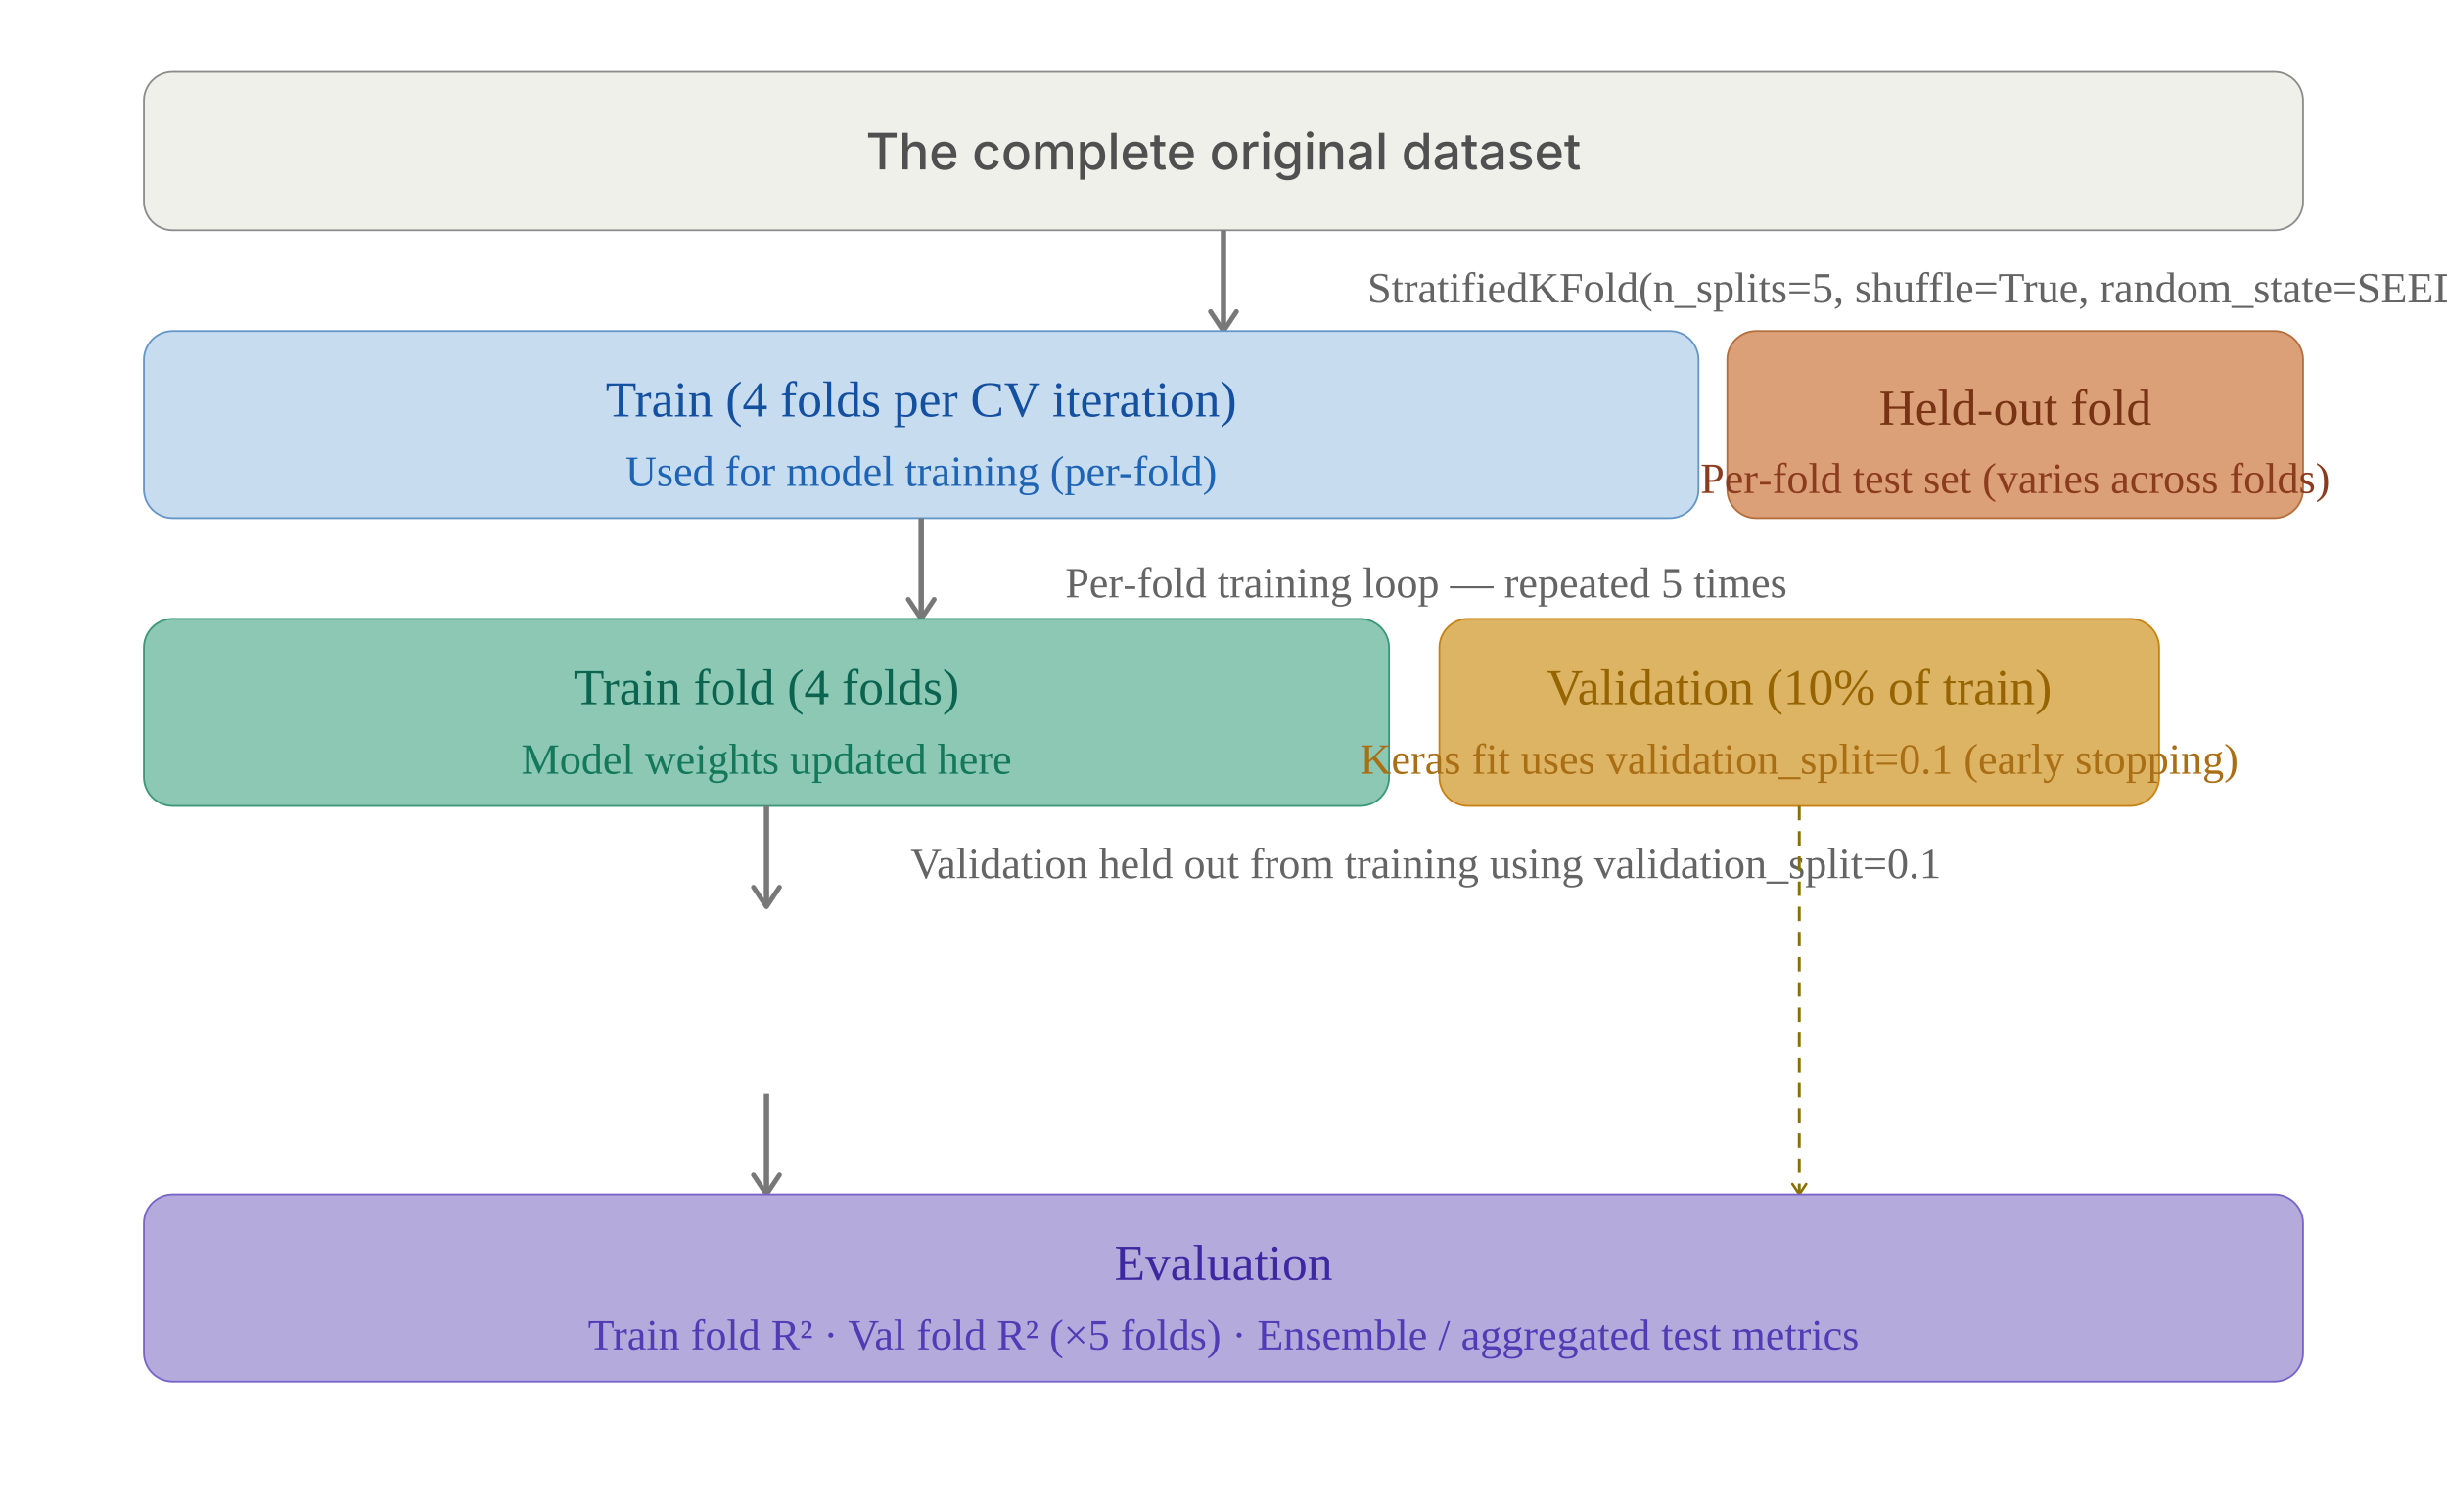
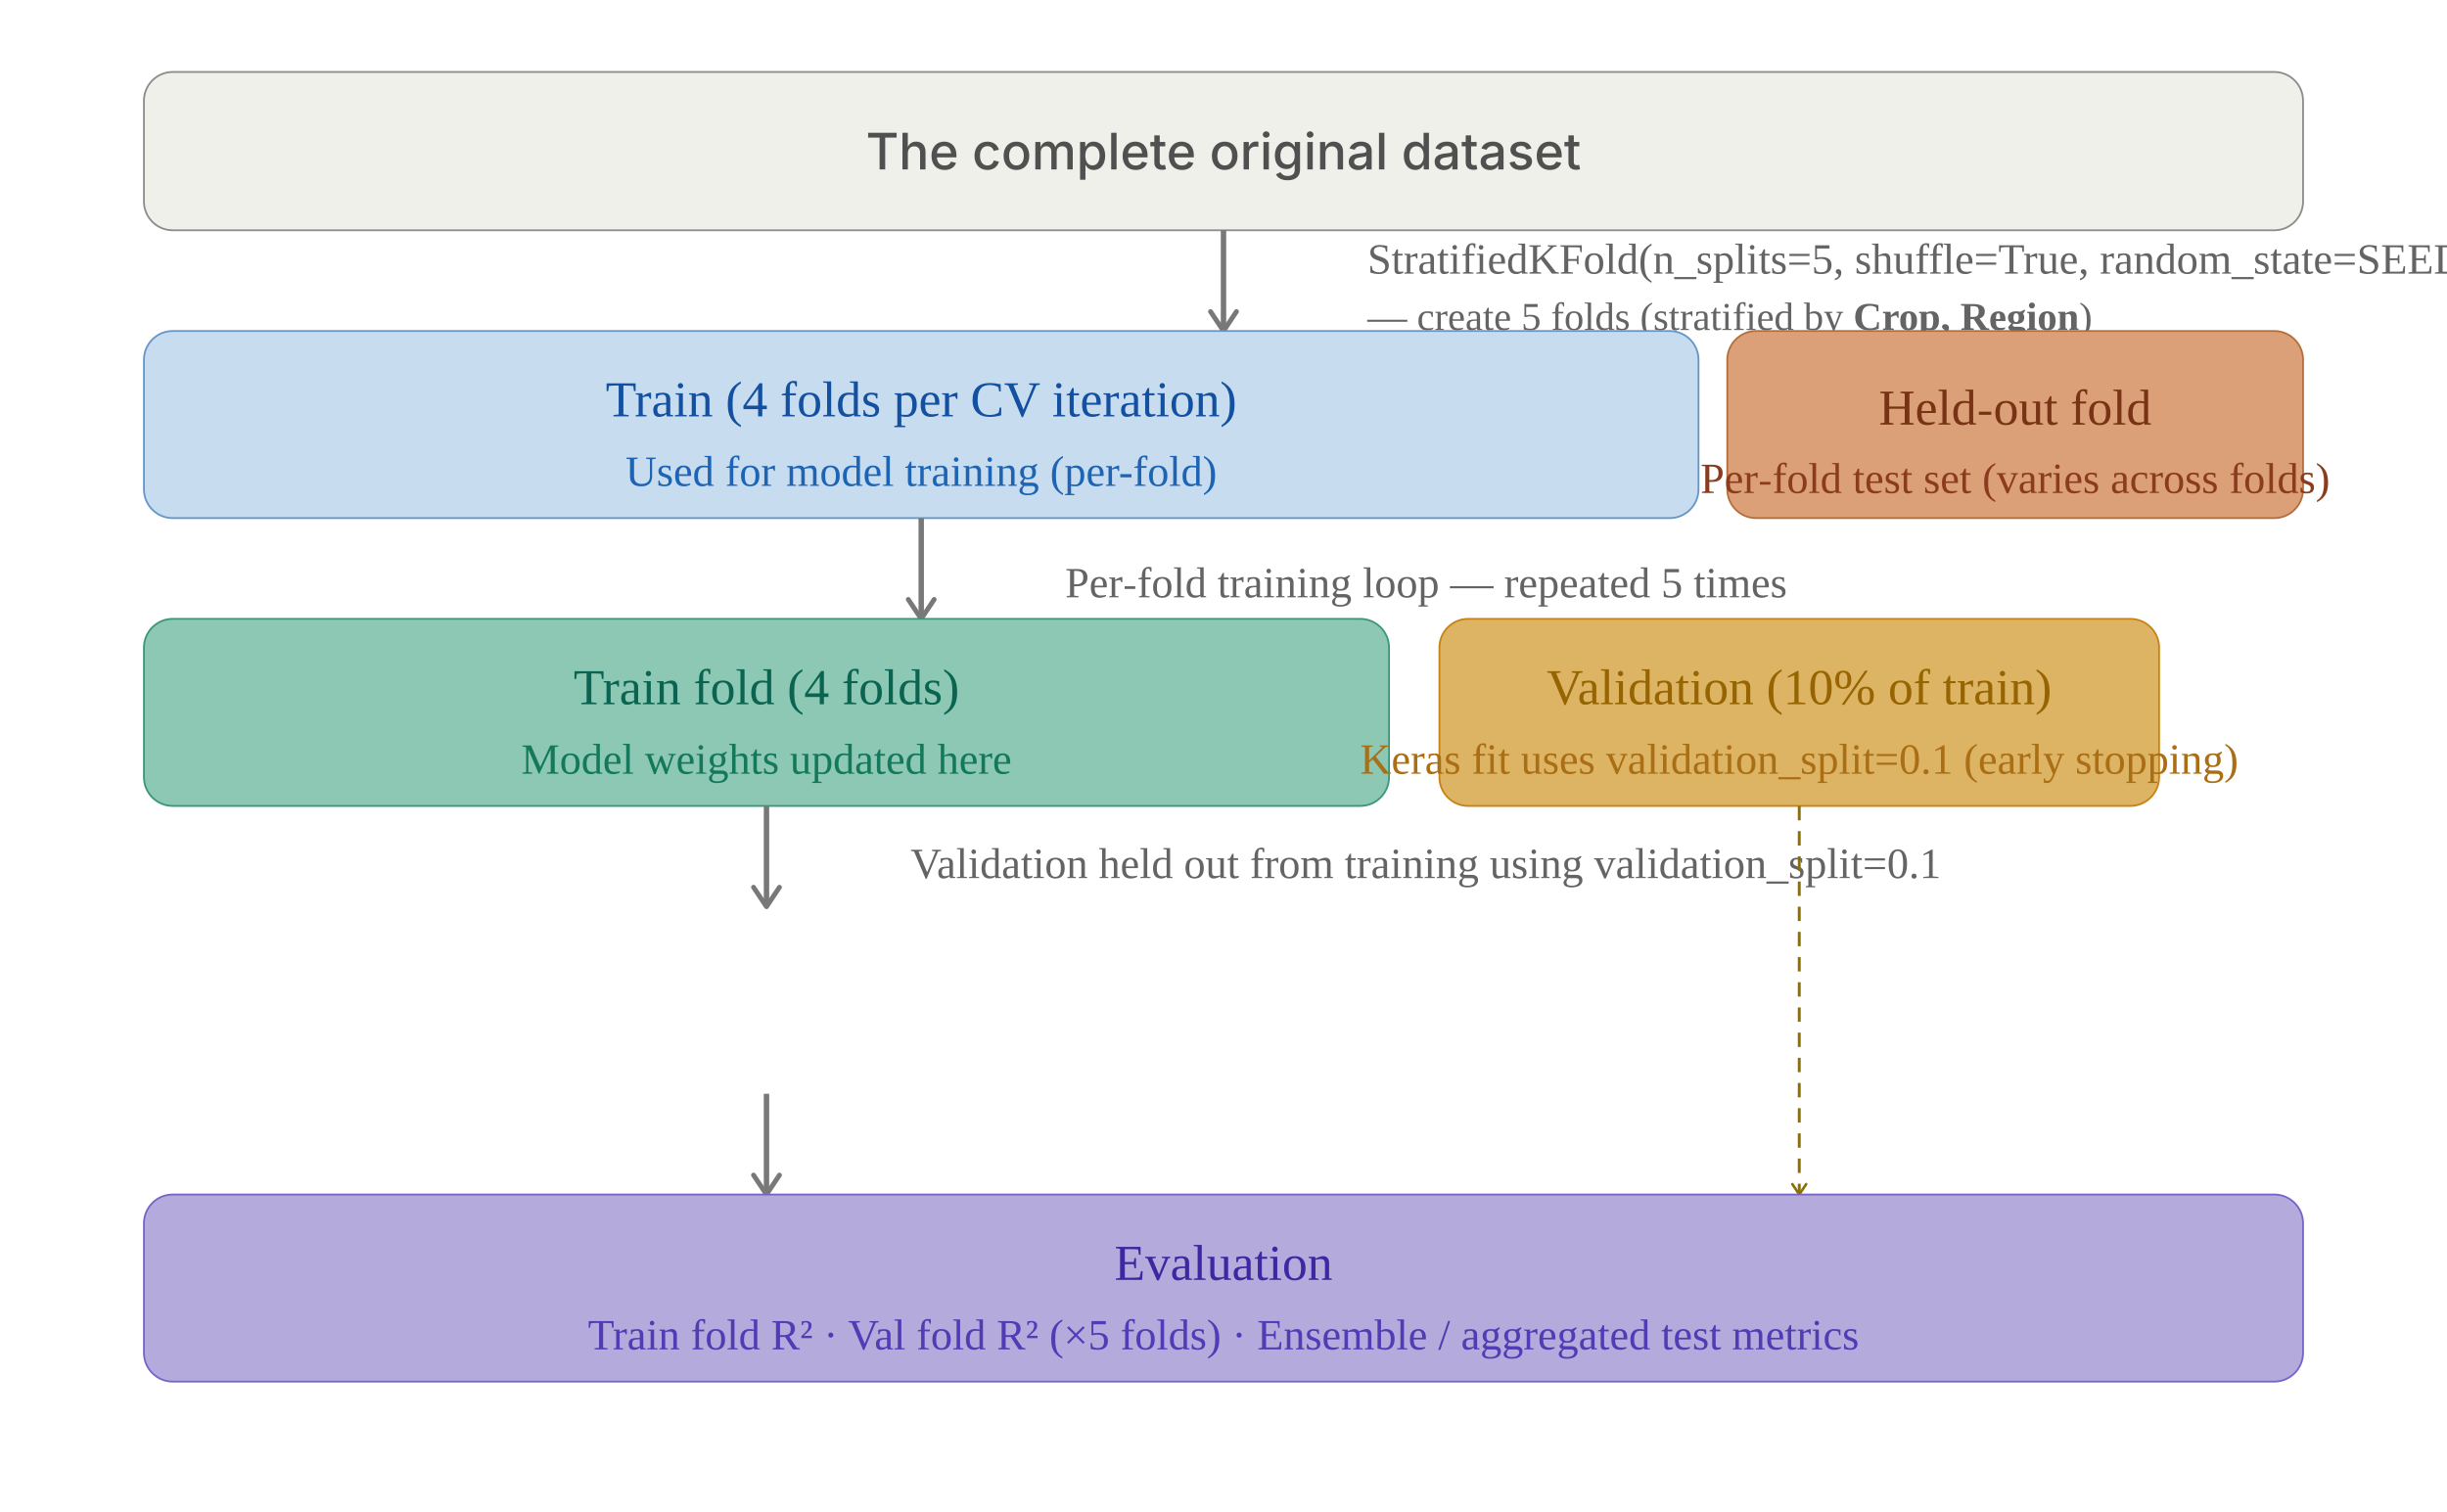
<svg xmlns="http://www.w3.org/2000/svg" width="100%" viewBox="0 0 680 420">
  <defs>
    <marker id="arrow" viewBox="0 0 10 10" refX="8" refY="5" markerWidth="6" markerHeight="6" orient="auto-start-reverse">
      <path d="M2 1L8 5L2 9" fill="none" stroke="context-stroke" stroke-width="1.5" stroke-linecap="round" stroke-linejoin="round" />
    </marker>
  </defs>
  <g style="fill:rgb(0, 0, 0);stroke:none;color:rgb(251, 251, 254);stroke-width:1px;stroke-linecap:butt;stroke-linejoin:miter;opacity:1;font-family:&quot;Anthropic Sans&quot;, -apple-system, BlinkMacSystemFont, &quot;Segoe UI&quot;, sans-serif;font-size:16px;font-weight:400;text-anchor:start;dominant-baseline:auto">
    <rect x="40" y="20" width="600" height="44" rx="8" stroke-width="0.5" style="fill:rgb(240, 240, 235);stroke:rgb(140, 140, 140);color:rgb(251, 251, 254);stroke-width:0.5px;stroke-linecap:butt;stroke-linejoin:miter;opacity:1;" />
    <text x="340" y="42" text-anchor="middle" dominant-baseline="central" style="fill:rgb(80, 80, 80);font-size:14px;font-weight:500;text-anchor:middle;">The complete original dataset</text>
  </g>
  <line x1="340" y1="64" x2="340" y2="92" marker-end="url(#arrow)" style="fill:none;stroke:rgb(120, 120, 120);stroke-width:1.5px;" />
-   <text x="380" y="80" dominant-baseline="central" style="fill:rgb(100, 100, 100);font-size:12px;">StratifiedKFold(n_splits=5, shuffle=True, random_state=SEED) — create 5 folds</text>
+   <text x="380" y="72" dominant-baseline="central" style="fill:rgb(100, 100, 100);font-size:12px;">StratifiedKFold(n_splits=5, shuffle=True, random_state=SEED)</text>
+   <text x="380" y="88" dominant-baseline="central" style="fill:rgb(100, 100, 100);font-size:11px;">— create 5 folds (stratified by <tspan font-weight="bold">Crop, Region</tspan>)</text>
  <g>
    <rect x="40" y="92" width="432" height="52" rx="8" style="fill:rgb(200,220,240);stroke:rgb(100,150,200);stroke-width:0.5px;" />
    <text x="256" y="111" text-anchor="middle" dominant-baseline="central" style="fill:rgb(20,80,160);font-size:14px;font-weight:500;">Train (4 folds per CV iteration)</text>
    <text x="256" y="131" text-anchor="middle" dominant-baseline="central" style="fill:rgb(30,100,180);font-size:12px;">Used for model training (per-fold)</text>
  </g>
  <g>
    <rect x="480" y="92" width="160" height="52" rx="8" style="fill:rgb(220,160,120);stroke:rgb(180,110,60);stroke-width:0.5px;" />
    <text x="560" y="111" text-anchor="middle" dominant-baseline="central" style="fill:rgb(120,50,20);font-size:14px;font-weight:500;">Held‑out fold</text>
    <text x="560" y="131" text-anchor="middle" dominant-baseline="central" style="fill:rgb(140,60,30);font-size:12px;">Per‑fold test set (varies across folds)</text>
  </g>
  <line x1="256" y1="144" x2="256" y2="172" marker-end="url(#arrow)" style="fill:none;stroke:rgb(120, 120, 120);stroke-width:1.5px;" />
  <text x="296" y="160" dominant-baseline="central" style="fill:rgb(100,100,100);font-size:12px;">Per‑fold training loop — repeated 5 times</text>
  <g>
    <rect x="40" y="172" width="346" height="52" rx="8" style="fill:rgb(140,200,180);stroke:rgb(60,150,120);stroke-width:0.5px;" />
    <text x="213" y="191" text-anchor="middle" dominant-baseline="central" style="fill:rgb(10,100,80);font-size:14px;font-weight:500;">Train fold (4 folds)</text>
    <text x="213" y="211" text-anchor="middle" dominant-baseline="central" style="fill:rgb(20,120,90);font-size:12px;">Model weights updated here</text>
  </g>
  <g>
    <rect x="400" y="172" width="200" height="52" rx="8" style="fill:rgb(220,180,100);stroke:rgb(200,130,20);stroke-width:0.5px;" />
    <text x="500" y="191" text-anchor="middle" dominant-baseline="central" style="fill:rgb(150,100,0);font-size:14px;font-weight:500;">Validation (10% of train)</text>
    <text x="500" y="211" text-anchor="middle" dominant-baseline="central" style="fill:rgb(170,110,20);font-size:12px;">Keras fit uses validation_split=0.1 (early stopping)</text>
  </g>
  <line x1="213" y1="224" x2="213" y2="252" marker-end="url(#arrow)" style="fill:none;stroke:rgb(120, 120, 120);stroke-width:1.5px;" />
  <text x="253" y="240" dominant-baseline="central" style="fill:rgb(100,100,100);font-size:12px;">Validation held out from training using validation_split=0.1</text>
  <line x1="213" y1="304" x2="213" y2="332" marker-end="url(#arrow)" style="fill:none;stroke:rgb(120, 120, 120);stroke-width:1.5px;" />
  <line x1="500" y1="224" x2="500" y2="332" stroke="#8B7000" stroke-width="0.8" stroke-dasharray="4 3" marker-end="url(#arrow)" style="mask:none" />
  <g>
    <rect x="40" y="332" width="600" height="52" rx="8" style="fill:rgb(180,170,220);stroke:rgb(120,100,200);stroke-width:0.5px;" />
    <text x="340" y="351" text-anchor="middle" dominant-baseline="central" style="fill:rgb(60,40,160);font-size:14px;font-weight:500;">Evaluation</text>
    <text x="340" y="371" text-anchor="middle" dominant-baseline="central" style="fill:rgb(80,60,180);font-size:12px;">Train fold R² · Val fold R² (×5 folds) · Ensemble / aggregated test metrics</text>
  </g>
</svg>
